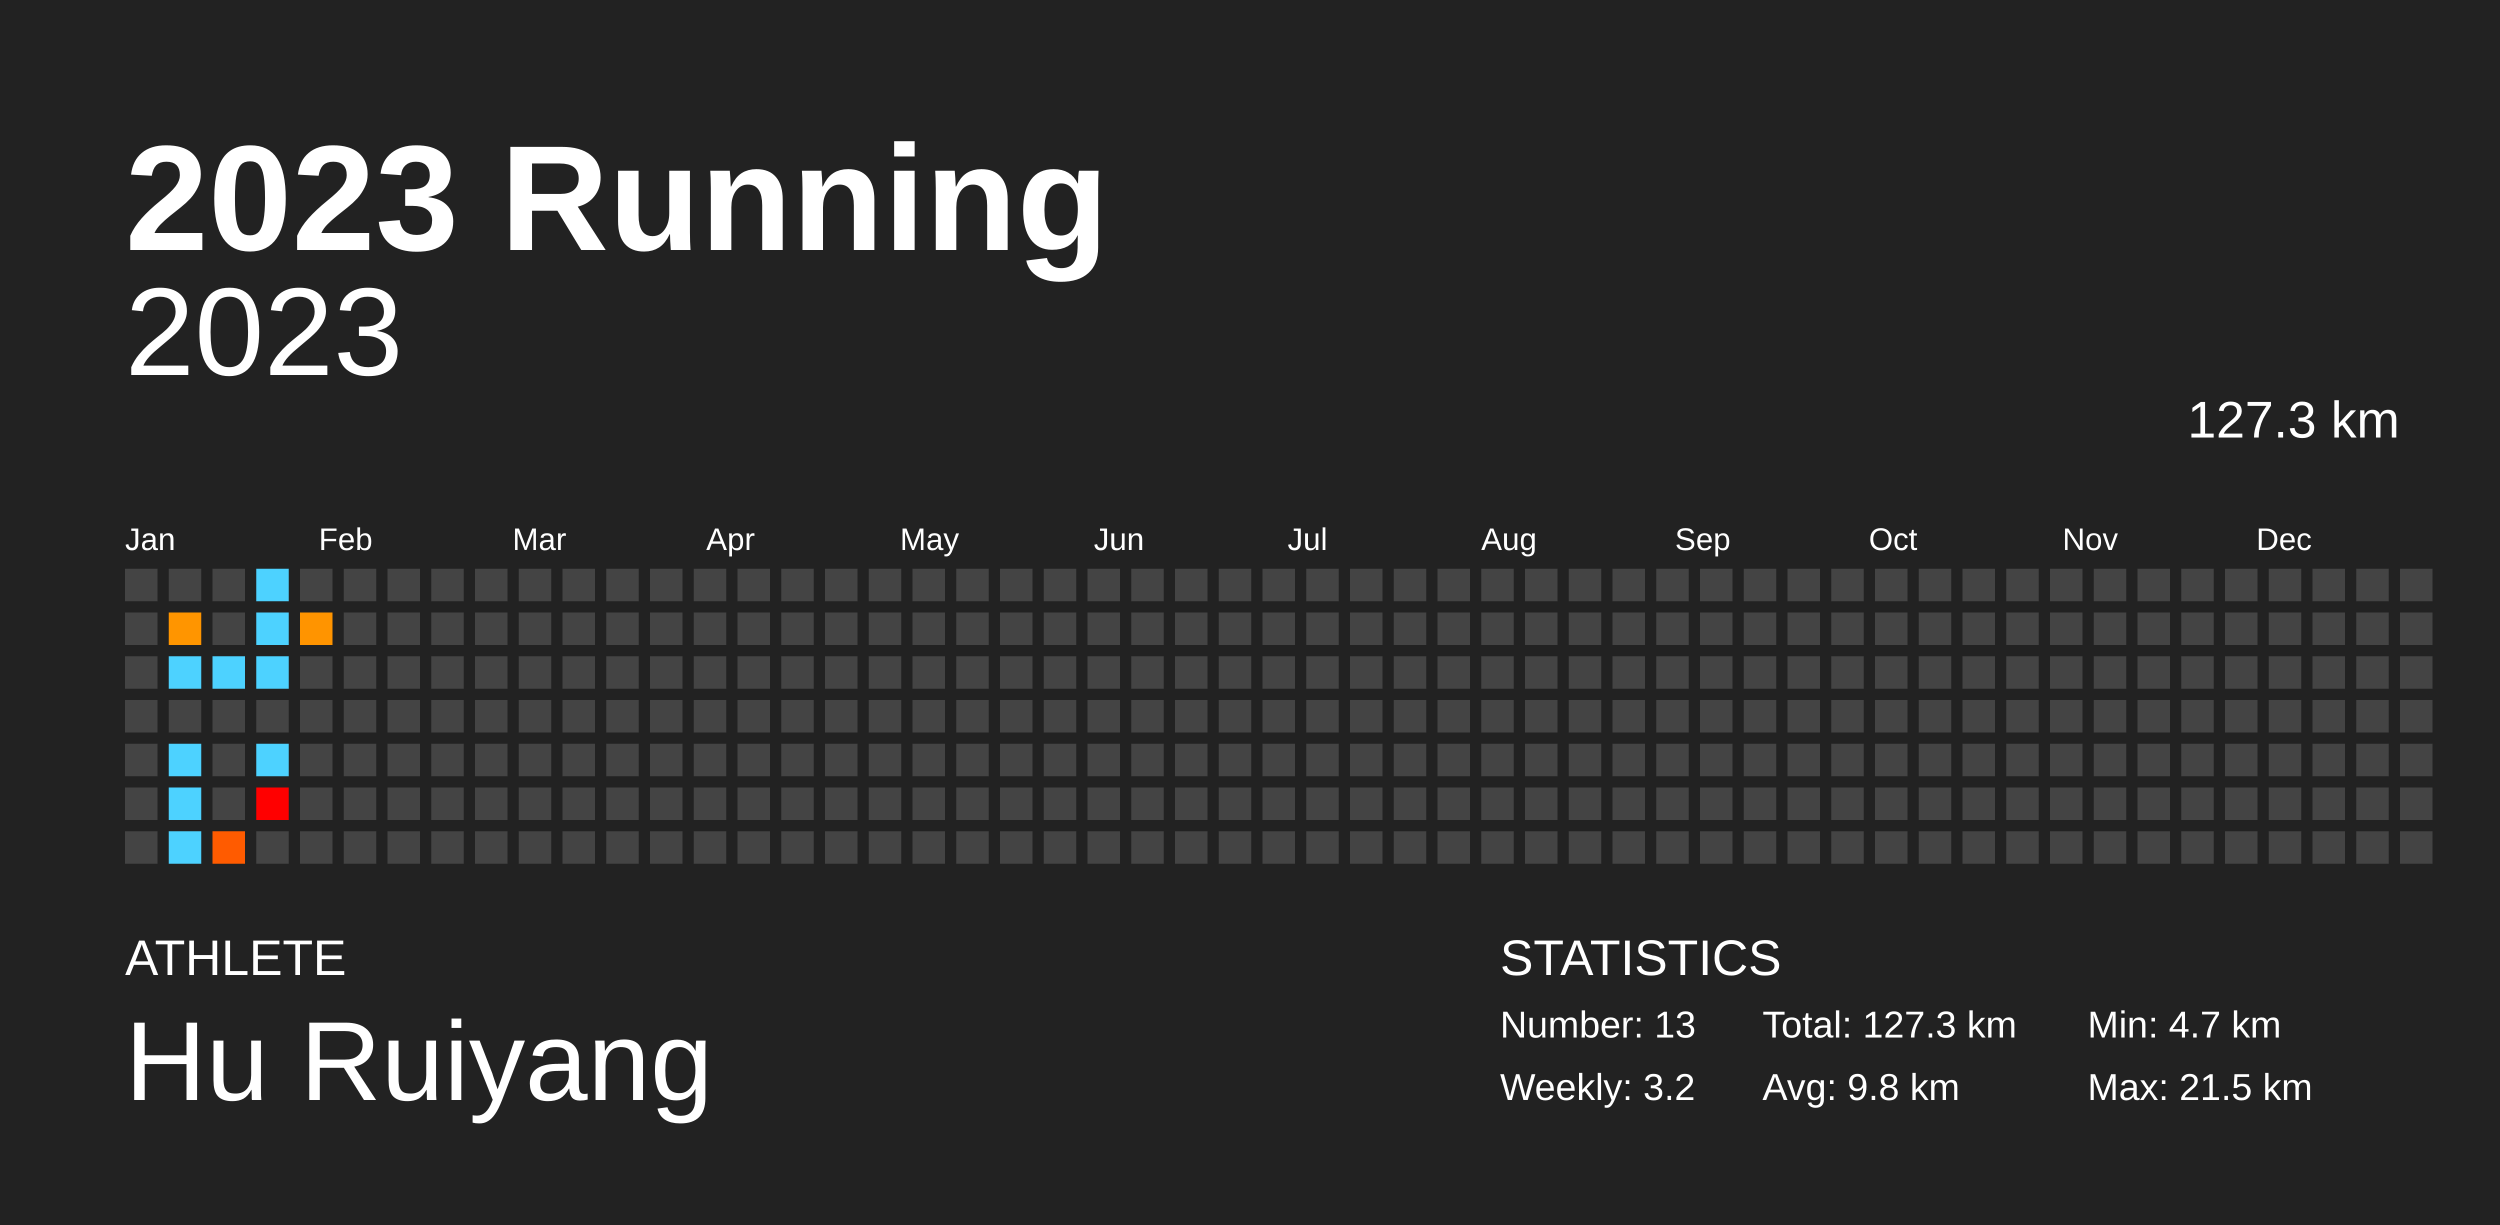
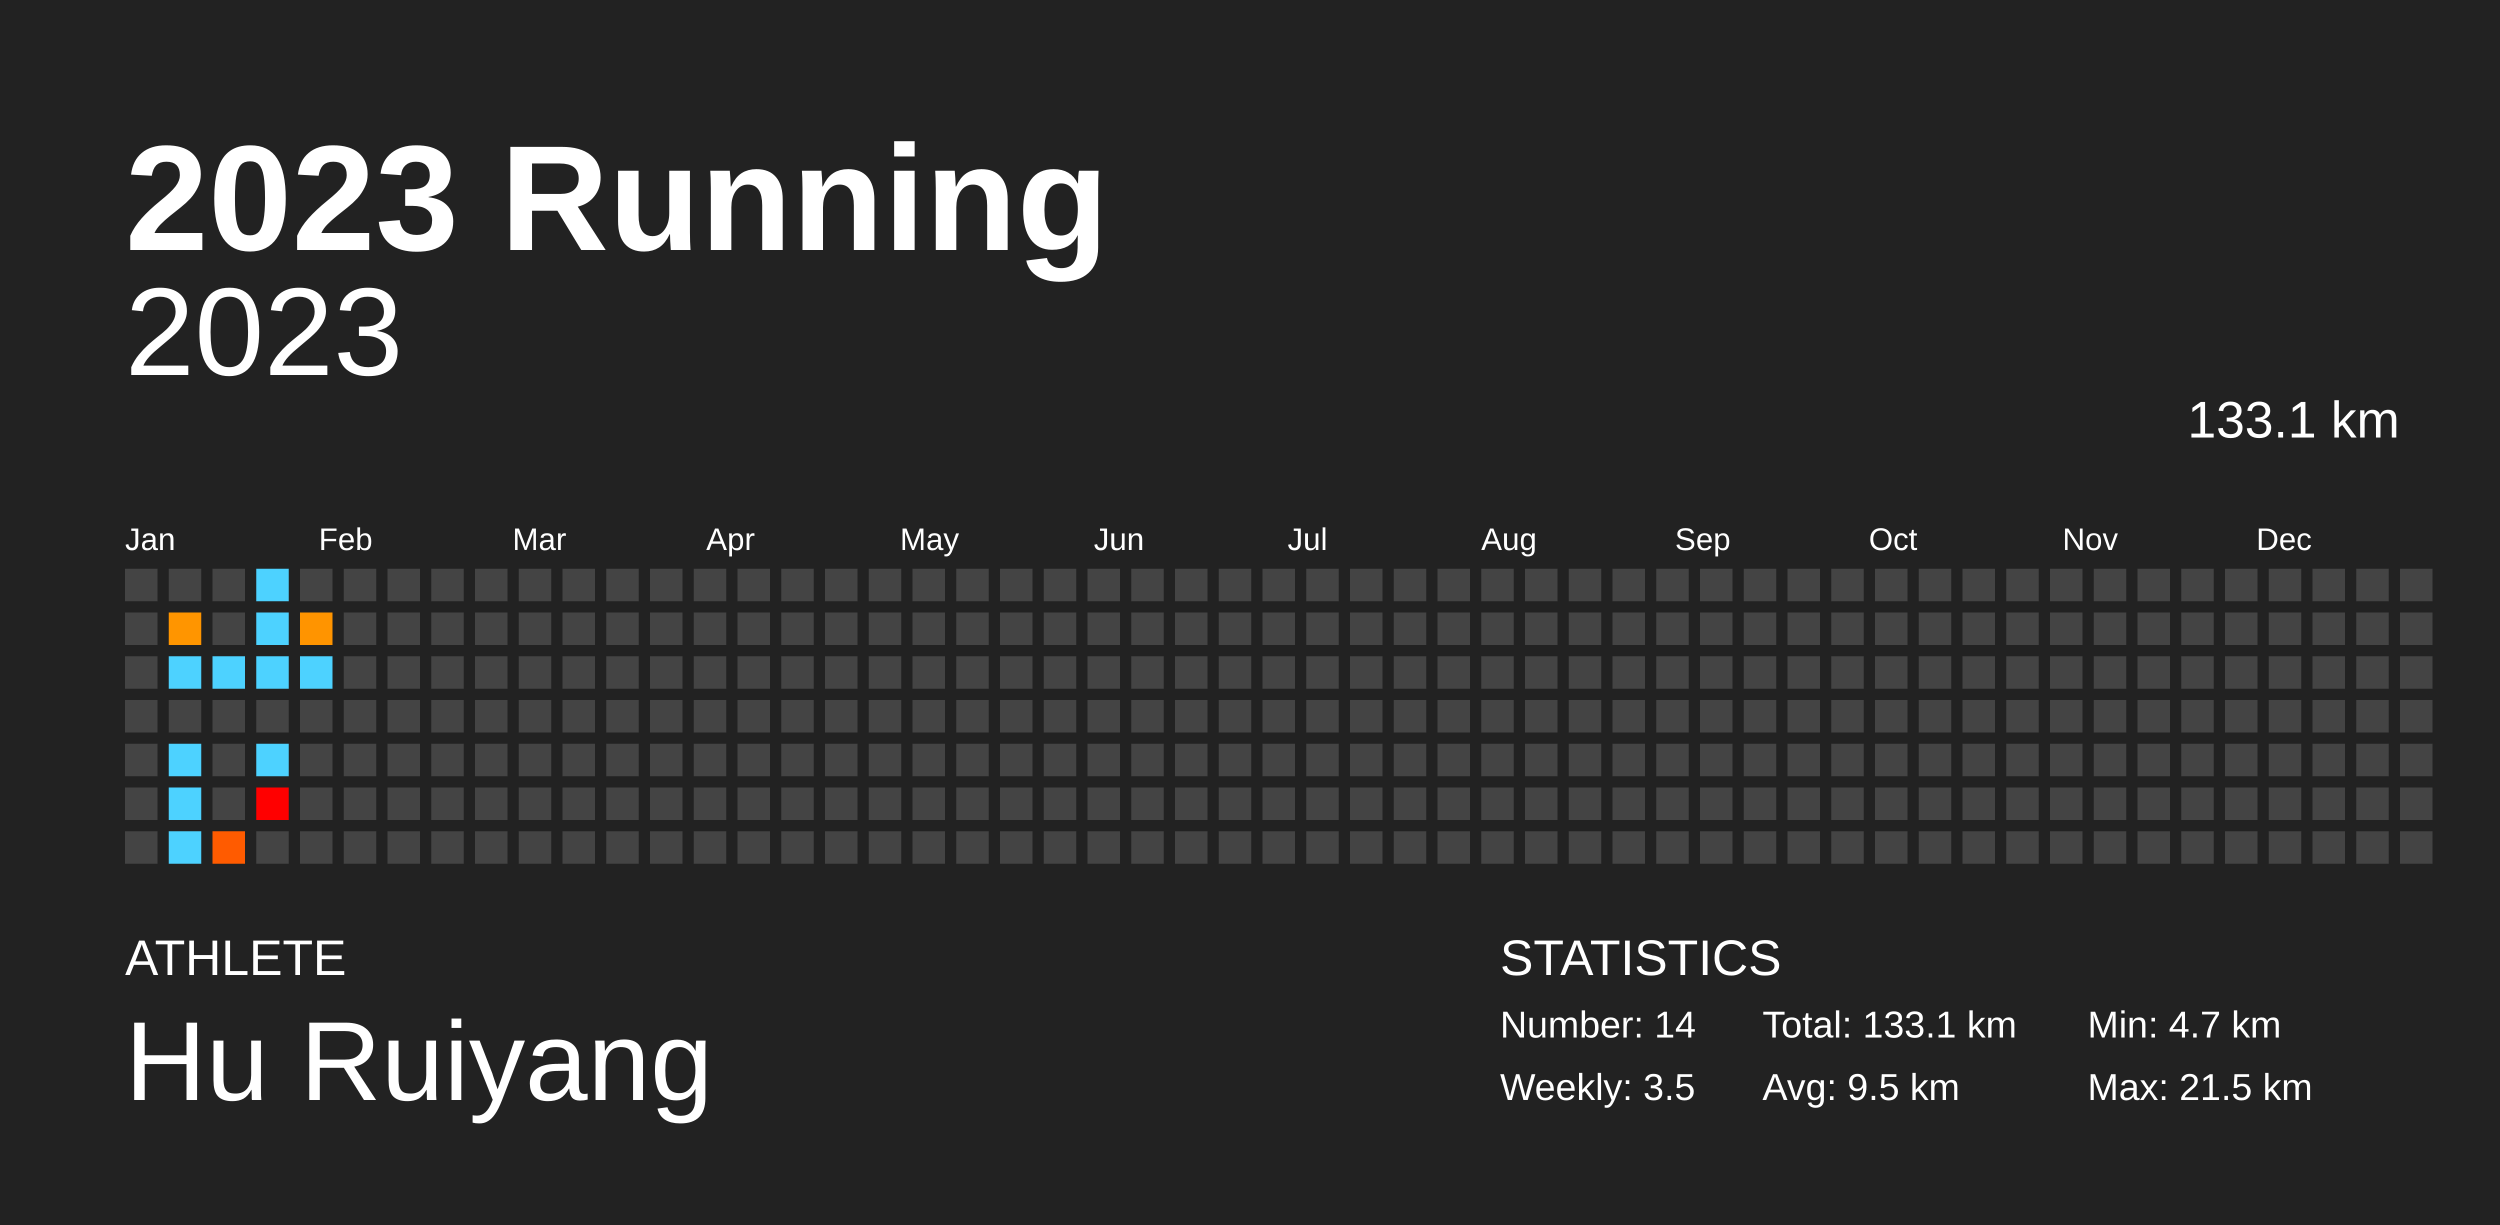
<svg xmlns="http://www.w3.org/2000/svg" baseProfile="full" height="98mm" version="1.1" viewBox="0,0,200,98" width="200mm">
  <defs />
  <rect fill="#222222" height="98" width="200" x="0" y="0" />
  <text fill="#FFFFFF" style="font-size:12px; font-family:Arial; font-weight:bold;" x="10" y="20">2023 Running</text>
  <text fill="#FFFFFF" style="font-size:4px; font-family:Arial" x="10" y="78">ATHLETE</text>
  <text fill="#FFFFFF" style="font-size:9px; font-family:Arial" x="10" y="88">Hu Ruiyang</text>
  <text fill="#FFFFFF" style="font-size:4px; font-family:Arial" x="120" y="78">STATISTICS</text>
-   <text fill="#FFFFFF" style="font-size:3px; font-family:Arial" x="120" y="83">Number: 13</text>
-   <text fill="#FFFFFF" style="font-size:3px; font-family:Arial" x="120" y="88">Weekly: 3.2</text>
-   <text fill="#FFFFFF" style="font-size:3px; font-family:Arial" x="141" y="83">Total: 127.3 km</text>
-   <text fill="#FFFFFF" style="font-size:3px; font-family:Arial" x="141" y="88">Avg: 9.8 km</text>
+   <text fill="#FFFFFF" style="font-size:3px; font-family:Arial" x="120" y="83">Number: 14</text>
+   <text fill="#FFFFFF" style="font-size:3px; font-family:Arial" x="120" y="88">Weekly: 3.5</text>
+   <text fill="#FFFFFF" style="font-size:3px; font-family:Arial" x="141" y="83">Total: 133.1 km</text>
+   <text fill="#FFFFFF" style="font-size:3px; font-family:Arial" x="141" y="88">Avg: 9.5 km</text>
  <text fill="#FFFFFF" style="font-size:3px; font-family:Arial" x="167" y="83">Min: 4.7 km</text>
  <text fill="#FFFFFF" style="font-size:3px; font-family:Arial" x="167" y="88">Max: 21.5 km</text>
  <text alignment-baseline="hanging" fill="#FFFFFF" style="font-size:10.0px; font-family:Arial;" x="10" y="30">2023</text>
-   <text alignment-baseline="hanging" fill="#FFFFFF" style="font-size:4.125px; font-family:Arial;" x="175" y="35">127.3 km</text>
+   <text alignment-baseline="hanging" fill="#FFFFFF" style="font-size:4.125px; font-family:Arial;" x="175" y="35">133.1 km</text>
  <text fill="#FFFFFF" style="font-size:2.5px; font-family:Arial" x="10.0" y="44">Jan</text>
  <text fill="#FFFFFF" style="font-size:2.5px; font-family:Arial" x="25.5" y="44">Feb</text>
  <text fill="#FFFFFF" style="font-size:2.5px; font-family:Arial" x="41.0" y="44">Mar</text>
  <text fill="#FFFFFF" style="font-size:2.5px; font-family:Arial" x="56.5" y="44">Apr</text>
  <text fill="#FFFFFF" style="font-size:2.5px; font-family:Arial" x="72.0" y="44">May</text>
  <text fill="#FFFFFF" style="font-size:2.5px; font-family:Arial" x="87.5" y="44">Jun</text>
  <text fill="#FFFFFF" style="font-size:2.5px; font-family:Arial" x="103.0" y="44">Jul</text>
  <text fill="#FFFFFF" style="font-size:2.5px; font-family:Arial" x="118.5" y="44">Aug</text>
  <text fill="#FFFFFF" style="font-size:2.5px; font-family:Arial" x="134.0" y="44">Sep</text>
  <text fill="#FFFFFF" style="font-size:2.5px; font-family:Arial" x="149.5" y="44">Oct</text>
  <text fill="#FFFFFF" style="font-size:2.5px; font-family:Arial" x="165.0" y="44">Nov</text>
  <text fill="#FFFFFF" style="font-size:2.5px; font-family:Arial" x="180.5" y="44">Dec</text>
  <rect fill="#444444" height="2.6" width="2.6" x="10.0" y="45.5" />
  <rect fill="#444444" height="2.6" width="2.6" x="10.0" y="49.0" />
  <rect fill="#444444" height="2.6" width="2.6" x="10.0" y="52.5" />
  <rect fill="#444444" height="2.6" width="2.6" x="10.0" y="56.0" />
  <rect fill="#444444" height="2.6" width="2.6" x="10.0" y="59.5" />
  <rect fill="#444444" height="2.6" width="2.6" x="10.0" y="63.0" />
  <rect fill="#444444" height="2.6" width="2.6" x="10.0" y="66.5" />
  <rect fill="#444444" height="2.6" width="2.6" x="13.5" y="45.5" />
  <rect fill="#ff9500" height="2.6" width="2.6" x="13.5" y="49.0" />
  <rect fill="#4dd2ff" height="2.6" width="2.6" x="13.5" y="52.5" />
  <rect fill="#444444" height="2.6" width="2.6" x="13.5" y="56.0" />
  <rect fill="#4dd2ff" height="2.6" width="2.6" x="13.5" y="59.5" />
  <rect fill="#4dd2ff" height="2.6" width="2.6" x="13.5" y="63.0" />
  <rect fill="#4dd2ff" height="2.6" width="2.6" x="13.5" y="66.5" />
  <rect fill="#444444" height="2.6" width="2.6" x="17.0" y="45.5" />
  <rect fill="#444444" height="2.6" width="2.6" x="17.0" y="49.0" />
  <rect fill="#4dd2ff" height="2.6" width="2.6" x="17.0" y="52.5" />
  <rect fill="#444444" height="2.6" width="2.6" x="17.0" y="56.0" />
  <rect fill="#444444" height="2.6" width="2.6" x="17.0" y="59.5" />
  <rect fill="#444444" height="2.6" width="2.6" x="17.0" y="63.0" />
  <rect fill="#ff5b00" height="2.6" width="2.6" x="17.0" y="66.5" />
  <rect fill="#4dd2ff" height="2.6" width="2.6" x="20.5" y="45.5" />
  <rect fill="#4dd2ff" height="2.6" width="2.6" x="20.5" y="49.0" />
  <rect fill="#4dd2ff" height="2.6" width="2.6" x="20.5" y="52.5" />
  <rect fill="#444444" height="2.6" width="2.6" x="20.5" y="56.0" />
  <rect fill="#4dd2ff" height="2.6" width="2.6" x="20.5" y="59.5" />
  <rect fill="red" height="2.6" width="2.6" x="20.5" y="63.0" />
  <rect fill="#444444" height="2.6" width="2.6" x="20.5" y="66.5" />
  <rect fill="#444444" height="2.6" width="2.6" x="24.0" y="45.5" />
  <rect fill="#ff9400" height="2.6" width="2.6" x="24.0" y="49.0" />
-   <rect fill="#444444" height="2.6" width="2.6" x="24.0" y="52.5" />
+   <rect fill="#4dd2ff" height="2.6" width="2.6" x="24.0" y="52.5" />
  <rect fill="#444444" height="2.6" width="2.6" x="24.0" y="56.0" />
  <rect fill="#444444" height="2.6" width="2.6" x="24.0" y="59.5" />
  <rect fill="#444444" height="2.6" width="2.6" x="24.0" y="63.0" />
  <rect fill="#444444" height="2.6" width="2.6" x="24.0" y="66.5" />
  <rect fill="#444444" height="2.6" width="2.6" x="27.5" y="45.5" />
  <rect fill="#444444" height="2.6" width="2.6" x="27.5" y="49.0" />
  <rect fill="#444444" height="2.6" width="2.6" x="27.5" y="52.5" />
  <rect fill="#444444" height="2.6" width="2.6" x="27.5" y="56.0" />
  <rect fill="#444444" height="2.6" width="2.6" x="27.5" y="59.5" />
  <rect fill="#444444" height="2.6" width="2.6" x="27.5" y="63.0" />
  <rect fill="#444444" height="2.6" width="2.6" x="27.5" y="66.5" />
  <rect fill="#444444" height="2.6" width="2.6" x="31.0" y="45.5" />
  <rect fill="#444444" height="2.6" width="2.6" x="31.0" y="49.0" />
  <rect fill="#444444" height="2.6" width="2.6" x="31.0" y="52.5" />
  <rect fill="#444444" height="2.6" width="2.6" x="31.0" y="56.0" />
  <rect fill="#444444" height="2.6" width="2.6" x="31.0" y="59.5" />
  <rect fill="#444444" height="2.6" width="2.6" x="31.0" y="63.0" />
  <rect fill="#444444" height="2.6" width="2.6" x="31.0" y="66.5" />
  <rect fill="#444444" height="2.6" width="2.6" x="34.5" y="45.5" />
  <rect fill="#444444" height="2.6" width="2.6" x="34.5" y="49.0" />
  <rect fill="#444444" height="2.6" width="2.6" x="34.5" y="52.5" />
  <rect fill="#444444" height="2.6" width="2.6" x="34.5" y="56.0" />
  <rect fill="#444444" height="2.6" width="2.6" x="34.5" y="59.5" />
  <rect fill="#444444" height="2.6" width="2.6" x="34.5" y="63.0" />
  <rect fill="#444444" height="2.6" width="2.6" x="34.5" y="66.5" />
  <rect fill="#444444" height="2.6" width="2.6" x="38.0" y="45.5" />
  <rect fill="#444444" height="2.6" width="2.6" x="38.0" y="49.0" />
  <rect fill="#444444" height="2.6" width="2.6" x="38.0" y="52.5" />
  <rect fill="#444444" height="2.6" width="2.6" x="38.0" y="56.0" />
  <rect fill="#444444" height="2.6" width="2.6" x="38.0" y="59.5" />
  <rect fill="#444444" height="2.6" width="2.6" x="38.0" y="63.0" />
  <rect fill="#444444" height="2.6" width="2.6" x="38.0" y="66.5" />
  <rect fill="#444444" height="2.6" width="2.6" x="41.5" y="45.5" />
  <rect fill="#444444" height="2.6" width="2.6" x="41.5" y="49.0" />
  <rect fill="#444444" height="2.6" width="2.6" x="41.5" y="52.5" />
  <rect fill="#444444" height="2.6" width="2.6" x="41.5" y="56.0" />
  <rect fill="#444444" height="2.6" width="2.6" x="41.5" y="59.5" />
  <rect fill="#444444" height="2.6" width="2.6" x="41.5" y="63.0" />
  <rect fill="#444444" height="2.6" width="2.6" x="41.5" y="66.5" />
  <rect fill="#444444" height="2.6" width="2.6" x="45.0" y="45.5" />
  <rect fill="#444444" height="2.6" width="2.6" x="45.0" y="49.0" />
  <rect fill="#444444" height="2.6" width="2.6" x="45.0" y="52.5" />
  <rect fill="#444444" height="2.6" width="2.6" x="45.0" y="56.0" />
  <rect fill="#444444" height="2.6" width="2.6" x="45.0" y="59.5" />
  <rect fill="#444444" height="2.6" width="2.6" x="45.0" y="63.0" />
  <rect fill="#444444" height="2.6" width="2.6" x="45.0" y="66.5" />
  <rect fill="#444444" height="2.6" width="2.6" x="48.5" y="45.5" />
  <rect fill="#444444" height="2.6" width="2.6" x="48.5" y="49.0" />
  <rect fill="#444444" height="2.6" width="2.6" x="48.5" y="52.5" />
  <rect fill="#444444" height="2.6" width="2.6" x="48.5" y="56.0" />
  <rect fill="#444444" height="2.6" width="2.6" x="48.5" y="59.5" />
  <rect fill="#444444" height="2.6" width="2.6" x="48.5" y="63.0" />
  <rect fill="#444444" height="2.6" width="2.6" x="48.5" y="66.5" />
  <rect fill="#444444" height="2.6" width="2.6" x="52.0" y="45.5" />
  <rect fill="#444444" height="2.6" width="2.6" x="52.0" y="49.0" />
  <rect fill="#444444" height="2.6" width="2.6" x="52.0" y="52.5" />
  <rect fill="#444444" height="2.6" width="2.6" x="52.0" y="56.0" />
  <rect fill="#444444" height="2.6" width="2.6" x="52.0" y="59.5" />
  <rect fill="#444444" height="2.6" width="2.6" x="52.0" y="63.0" />
  <rect fill="#444444" height="2.6" width="2.6" x="52.0" y="66.5" />
  <rect fill="#444444" height="2.6" width="2.6" x="55.5" y="45.5" />
  <rect fill="#444444" height="2.6" width="2.6" x="55.5" y="49.0" />
  <rect fill="#444444" height="2.6" width="2.6" x="55.5" y="52.5" />
  <rect fill="#444444" height="2.6" width="2.6" x="55.5" y="56.0" />
  <rect fill="#444444" height="2.6" width="2.6" x="55.5" y="59.5" />
  <rect fill="#444444" height="2.6" width="2.6" x="55.5" y="63.0" />
  <rect fill="#444444" height="2.6" width="2.6" x="55.5" y="66.5" />
  <rect fill="#444444" height="2.6" width="2.6" x="59.0" y="45.5" />
  <rect fill="#444444" height="2.6" width="2.6" x="59.0" y="49.0" />
  <rect fill="#444444" height="2.6" width="2.6" x="59.0" y="52.5" />
  <rect fill="#444444" height="2.6" width="2.6" x="59.0" y="56.0" />
  <rect fill="#444444" height="2.6" width="2.6" x="59.0" y="59.5" />
  <rect fill="#444444" height="2.6" width="2.6" x="59.0" y="63.0" />
  <rect fill="#444444" height="2.6" width="2.6" x="59.0" y="66.5" />
  <rect fill="#444444" height="2.6" width="2.6" x="62.5" y="45.5" />
  <rect fill="#444444" height="2.6" width="2.6" x="62.5" y="49.0" />
  <rect fill="#444444" height="2.6" width="2.6" x="62.5" y="52.5" />
  <rect fill="#444444" height="2.6" width="2.6" x="62.5" y="56.0" />
  <rect fill="#444444" height="2.6" width="2.6" x="62.5" y="59.5" />
  <rect fill="#444444" height="2.6" width="2.6" x="62.5" y="63.0" />
  <rect fill="#444444" height="2.6" width="2.6" x="62.5" y="66.5" />
  <rect fill="#444444" height="2.6" width="2.6" x="66.0" y="45.5" />
  <rect fill="#444444" height="2.6" width="2.6" x="66.0" y="49.0" />
  <rect fill="#444444" height="2.6" width="2.6" x="66.0" y="52.5" />
  <rect fill="#444444" height="2.6" width="2.6" x="66.0" y="56.0" />
  <rect fill="#444444" height="2.6" width="2.6" x="66.0" y="59.5" />
  <rect fill="#444444" height="2.6" width="2.6" x="66.0" y="63.0" />
  <rect fill="#444444" height="2.6" width="2.6" x="66.0" y="66.5" />
  <rect fill="#444444" height="2.6" width="2.6" x="69.5" y="45.5" />
  <rect fill="#444444" height="2.6" width="2.6" x="69.5" y="49.0" />
  <rect fill="#444444" height="2.6" width="2.6" x="69.5" y="52.5" />
  <rect fill="#444444" height="2.6" width="2.6" x="69.5" y="56.0" />
  <rect fill="#444444" height="2.6" width="2.6" x="69.5" y="59.5" />
  <rect fill="#444444" height="2.6" width="2.6" x="69.5" y="63.0" />
  <rect fill="#444444" height="2.6" width="2.6" x="69.5" y="66.5" />
  <rect fill="#444444" height="2.6" width="2.6" x="73.0" y="45.5" />
  <rect fill="#444444" height="2.6" width="2.6" x="73.0" y="49.0" />
  <rect fill="#444444" height="2.6" width="2.6" x="73.0" y="52.5" />
  <rect fill="#444444" height="2.6" width="2.6" x="73.0" y="56.0" />
  <rect fill="#444444" height="2.6" width="2.6" x="73.0" y="59.5" />
  <rect fill="#444444" height="2.6" width="2.6" x="73.0" y="63.0" />
  <rect fill="#444444" height="2.6" width="2.6" x="73.0" y="66.5" />
  <rect fill="#444444" height="2.6" width="2.6" x="76.5" y="45.5" />
  <rect fill="#444444" height="2.6" width="2.6" x="76.5" y="49.0" />
  <rect fill="#444444" height="2.6" width="2.6" x="76.5" y="52.5" />
  <rect fill="#444444" height="2.6" width="2.6" x="76.5" y="56.0" />
  <rect fill="#444444" height="2.6" width="2.6" x="76.5" y="59.5" />
  <rect fill="#444444" height="2.6" width="2.6" x="76.5" y="63.0" />
  <rect fill="#444444" height="2.6" width="2.6" x="76.5" y="66.5" />
  <rect fill="#444444" height="2.6" width="2.6" x="80.0" y="45.5" />
  <rect fill="#444444" height="2.6" width="2.6" x="80.0" y="49.0" />
  <rect fill="#444444" height="2.6" width="2.6" x="80.0" y="52.5" />
  <rect fill="#444444" height="2.6" width="2.6" x="80.0" y="56.0" />
  <rect fill="#444444" height="2.6" width="2.6" x="80.0" y="59.5" />
  <rect fill="#444444" height="2.6" width="2.6" x="80.0" y="63.0" />
  <rect fill="#444444" height="2.6" width="2.6" x="80.0" y="66.5" />
  <rect fill="#444444" height="2.6" width="2.6" x="83.5" y="45.5" />
  <rect fill="#444444" height="2.6" width="2.6" x="83.5" y="49.0" />
  <rect fill="#444444" height="2.6" width="2.6" x="83.5" y="52.5" />
  <rect fill="#444444" height="2.6" width="2.6" x="83.5" y="56.0" />
  <rect fill="#444444" height="2.6" width="2.6" x="83.5" y="59.5" />
  <rect fill="#444444" height="2.6" width="2.6" x="83.5" y="63.0" />
  <rect fill="#444444" height="2.6" width="2.6" x="83.5" y="66.5" />
  <rect fill="#444444" height="2.6" width="2.6" x="87.0" y="45.5" />
  <rect fill="#444444" height="2.6" width="2.6" x="87.0" y="49.0" />
  <rect fill="#444444" height="2.6" width="2.6" x="87.0" y="52.5" />
  <rect fill="#444444" height="2.6" width="2.6" x="87.0" y="56.0" />
  <rect fill="#444444" height="2.6" width="2.6" x="87.0" y="59.5" />
  <rect fill="#444444" height="2.6" width="2.6" x="87.0" y="63.0" />
  <rect fill="#444444" height="2.6" width="2.6" x="87.0" y="66.5" />
  <rect fill="#444444" height="2.6" width="2.6" x="90.5" y="45.5" />
  <rect fill="#444444" height="2.6" width="2.6" x="90.5" y="49.0" />
  <rect fill="#444444" height="2.6" width="2.6" x="90.5" y="52.5" />
  <rect fill="#444444" height="2.6" width="2.6" x="90.5" y="56.0" />
  <rect fill="#444444" height="2.6" width="2.6" x="90.5" y="59.5" />
  <rect fill="#444444" height="2.6" width="2.6" x="90.5" y="63.0" />
  <rect fill="#444444" height="2.6" width="2.6" x="90.5" y="66.5" />
  <rect fill="#444444" height="2.6" width="2.6" x="94.0" y="45.5" />
  <rect fill="#444444" height="2.6" width="2.6" x="94.0" y="49.0" />
  <rect fill="#444444" height="2.6" width="2.6" x="94.0" y="52.5" />
  <rect fill="#444444" height="2.6" width="2.6" x="94.0" y="56.0" />
  <rect fill="#444444" height="2.6" width="2.6" x="94.0" y="59.5" />
  <rect fill="#444444" height="2.6" width="2.6" x="94.0" y="63.0" />
  <rect fill="#444444" height="2.6" width="2.6" x="94.0" y="66.5" />
  <rect fill="#444444" height="2.6" width="2.6" x="97.5" y="45.5" />
  <rect fill="#444444" height="2.6" width="2.6" x="97.5" y="49.0" />
  <rect fill="#444444" height="2.6" width="2.6" x="97.5" y="52.5" />
  <rect fill="#444444" height="2.6" width="2.6" x="97.5" y="56.0" />
  <rect fill="#444444" height="2.6" width="2.6" x="97.5" y="59.5" />
  <rect fill="#444444" height="2.6" width="2.6" x="97.5" y="63.0" />
  <rect fill="#444444" height="2.6" width="2.6" x="97.5" y="66.5" />
  <rect fill="#444444" height="2.6" width="2.6" x="101.0" y="45.5" />
  <rect fill="#444444" height="2.6" width="2.6" x="101.0" y="49.0" />
  <rect fill="#444444" height="2.6" width="2.6" x="101.0" y="52.5" />
  <rect fill="#444444" height="2.6" width="2.6" x="101.0" y="56.0" />
  <rect fill="#444444" height="2.6" width="2.6" x="101.0" y="59.5" />
  <rect fill="#444444" height="2.6" width="2.6" x="101.0" y="63.0" />
  <rect fill="#444444" height="2.6" width="2.6" x="101.0" y="66.5" />
  <rect fill="#444444" height="2.6" width="2.6" x="104.5" y="45.5" />
  <rect fill="#444444" height="2.6" width="2.6" x="104.5" y="49.0" />
  <rect fill="#444444" height="2.6" width="2.6" x="104.5" y="52.5" />
  <rect fill="#444444" height="2.6" width="2.6" x="104.5" y="56.0" />
  <rect fill="#444444" height="2.6" width="2.6" x="104.5" y="59.5" />
  <rect fill="#444444" height="2.6" width="2.6" x="104.5" y="63.0" />
  <rect fill="#444444" height="2.6" width="2.6" x="104.5" y="66.5" />
  <rect fill="#444444" height="2.6" width="2.6" x="108.0" y="45.5" />
  <rect fill="#444444" height="2.6" width="2.6" x="108.0" y="49.0" />
  <rect fill="#444444" height="2.6" width="2.6" x="108.0" y="52.5" />
  <rect fill="#444444" height="2.6" width="2.6" x="108.0" y="56.0" />
  <rect fill="#444444" height="2.6" width="2.6" x="108.0" y="59.5" />
  <rect fill="#444444" height="2.6" width="2.6" x="108.0" y="63.0" />
  <rect fill="#444444" height="2.6" width="2.6" x="108.0" y="66.5" />
  <rect fill="#444444" height="2.6" width="2.6" x="111.5" y="45.5" />
  <rect fill="#444444" height="2.6" width="2.6" x="111.5" y="49.0" />
  <rect fill="#444444" height="2.6" width="2.6" x="111.5" y="52.5" />
  <rect fill="#444444" height="2.6" width="2.6" x="111.5" y="56.0" />
  <rect fill="#444444" height="2.6" width="2.6" x="111.5" y="59.5" />
  <rect fill="#444444" height="2.6" width="2.6" x="111.5" y="63.0" />
  <rect fill="#444444" height="2.6" width="2.6" x="111.5" y="66.5" />
  <rect fill="#444444" height="2.6" width="2.6" x="115.0" y="45.5" />
  <rect fill="#444444" height="2.6" width="2.6" x="115.0" y="49.0" />
  <rect fill="#444444" height="2.6" width="2.6" x="115.0" y="52.5" />
  <rect fill="#444444" height="2.6" width="2.6" x="115.0" y="56.0" />
  <rect fill="#444444" height="2.6" width="2.6" x="115.0" y="59.5" />
  <rect fill="#444444" height="2.6" width="2.6" x="115.0" y="63.0" />
  <rect fill="#444444" height="2.6" width="2.6" x="115.0" y="66.5" />
  <rect fill="#444444" height="2.6" width="2.6" x="118.5" y="45.5" />
  <rect fill="#444444" height="2.6" width="2.6" x="118.5" y="49.0" />
  <rect fill="#444444" height="2.6" width="2.6" x="118.5" y="52.5" />
  <rect fill="#444444" height="2.6" width="2.6" x="118.5" y="56.0" />
  <rect fill="#444444" height="2.6" width="2.6" x="118.5" y="59.5" />
  <rect fill="#444444" height="2.6" width="2.6" x="118.5" y="63.0" />
  <rect fill="#444444" height="2.6" width="2.6" x="118.5" y="66.5" />
  <rect fill="#444444" height="2.6" width="2.6" x="122.0" y="45.5" />
  <rect fill="#444444" height="2.6" width="2.6" x="122.0" y="49.0" />
  <rect fill="#444444" height="2.6" width="2.6" x="122.0" y="52.5" />
  <rect fill="#444444" height="2.6" width="2.6" x="122.0" y="56.0" />
  <rect fill="#444444" height="2.6" width="2.6" x="122.0" y="59.5" />
  <rect fill="#444444" height="2.6" width="2.6" x="122.0" y="63.0" />
  <rect fill="#444444" height="2.6" width="2.6" x="122.0" y="66.5" />
  <rect fill="#444444" height="2.6" width="2.6" x="125.5" y="45.5" />
  <rect fill="#444444" height="2.6" width="2.6" x="125.5" y="49.0" />
  <rect fill="#444444" height="2.6" width="2.6" x="125.5" y="52.5" />
  <rect fill="#444444" height="2.6" width="2.6" x="125.5" y="56.0" />
  <rect fill="#444444" height="2.6" width="2.6" x="125.5" y="59.5" />
  <rect fill="#444444" height="2.6" width="2.6" x="125.5" y="63.0" />
  <rect fill="#444444" height="2.6" width="2.6" x="125.5" y="66.5" />
  <rect fill="#444444" height="2.6" width="2.6" x="129.0" y="45.5" />
  <rect fill="#444444" height="2.6" width="2.6" x="129.0" y="49.0" />
  <rect fill="#444444" height="2.6" width="2.6" x="129.0" y="52.5" />
  <rect fill="#444444" height="2.6" width="2.6" x="129.0" y="56.0" />
  <rect fill="#444444" height="2.6" width="2.6" x="129.0" y="59.5" />
  <rect fill="#444444" height="2.6" width="2.6" x="129.0" y="63.0" />
  <rect fill="#444444" height="2.6" width="2.6" x="129.0" y="66.5" />
  <rect fill="#444444" height="2.6" width="2.6" x="132.5" y="45.5" />
  <rect fill="#444444" height="2.6" width="2.6" x="132.5" y="49.0" />
  <rect fill="#444444" height="2.6" width="2.6" x="132.5" y="52.5" />
  <rect fill="#444444" height="2.6" width="2.6" x="132.5" y="56.0" />
  <rect fill="#444444" height="2.6" width="2.6" x="132.5" y="59.5" />
  <rect fill="#444444" height="2.6" width="2.6" x="132.5" y="63.0" />
  <rect fill="#444444" height="2.6" width="2.6" x="132.5" y="66.5" />
  <rect fill="#444444" height="2.6" width="2.6" x="136.0" y="45.5" />
  <rect fill="#444444" height="2.6" width="2.6" x="136.0" y="49.0" />
  <rect fill="#444444" height="2.6" width="2.6" x="136.0" y="52.5" />
  <rect fill="#444444" height="2.6" width="2.6" x="136.0" y="56.0" />
  <rect fill="#444444" height="2.6" width="2.6" x="136.0" y="59.5" />
  <rect fill="#444444" height="2.6" width="2.6" x="136.0" y="63.0" />
  <rect fill="#444444" height="2.6" width="2.6" x="136.0" y="66.5" />
  <rect fill="#444444" height="2.6" width="2.6" x="139.5" y="45.5" />
  <rect fill="#444444" height="2.6" width="2.6" x="139.5" y="49.0" />
  <rect fill="#444444" height="2.6" width="2.6" x="139.5" y="52.5" />
  <rect fill="#444444" height="2.6" width="2.6" x="139.5" y="56.0" />
  <rect fill="#444444" height="2.6" width="2.6" x="139.5" y="59.5" />
  <rect fill="#444444" height="2.6" width="2.6" x="139.5" y="63.0" />
  <rect fill="#444444" height="2.6" width="2.6" x="139.5" y="66.5" />
  <rect fill="#444444" height="2.6" width="2.6" x="143.0" y="45.5" />
  <rect fill="#444444" height="2.6" width="2.6" x="143.0" y="49.0" />
  <rect fill="#444444" height="2.6" width="2.6" x="143.0" y="52.5" />
  <rect fill="#444444" height="2.6" width="2.6" x="143.0" y="56.0" />
  <rect fill="#444444" height="2.6" width="2.6" x="143.0" y="59.5" />
  <rect fill="#444444" height="2.6" width="2.6" x="143.0" y="63.0" />
  <rect fill="#444444" height="2.6" width="2.6" x="143.0" y="66.5" />
  <rect fill="#444444" height="2.6" width="2.6" x="146.5" y="45.5" />
  <rect fill="#444444" height="2.6" width="2.6" x="146.5" y="49.0" />
  <rect fill="#444444" height="2.6" width="2.6" x="146.5" y="52.5" />
  <rect fill="#444444" height="2.6" width="2.6" x="146.5" y="56.0" />
  <rect fill="#444444" height="2.6" width="2.6" x="146.5" y="59.5" />
  <rect fill="#444444" height="2.6" width="2.6" x="146.5" y="63.0" />
  <rect fill="#444444" height="2.6" width="2.6" x="146.5" y="66.5" />
  <rect fill="#444444" height="2.6" width="2.6" x="150.0" y="45.5" />
  <rect fill="#444444" height="2.6" width="2.6" x="150.0" y="49.0" />
  <rect fill="#444444" height="2.6" width="2.6" x="150.0" y="52.5" />
  <rect fill="#444444" height="2.6" width="2.6" x="150.0" y="56.0" />
  <rect fill="#444444" height="2.6" width="2.6" x="150.0" y="59.5" />
  <rect fill="#444444" height="2.6" width="2.6" x="150.0" y="63.0" />
  <rect fill="#444444" height="2.6" width="2.6" x="150.0" y="66.5" />
  <rect fill="#444444" height="2.6" width="2.6" x="153.5" y="45.5" />
  <rect fill="#444444" height="2.6" width="2.6" x="153.5" y="49.0" />
  <rect fill="#444444" height="2.6" width="2.6" x="153.5" y="52.5" />
  <rect fill="#444444" height="2.6" width="2.6" x="153.5" y="56.0" />
  <rect fill="#444444" height="2.6" width="2.6" x="153.5" y="59.5" />
  <rect fill="#444444" height="2.6" width="2.6" x="153.5" y="63.0" />
  <rect fill="#444444" height="2.6" width="2.6" x="153.5" y="66.5" />
  <rect fill="#444444" height="2.6" width="2.6" x="157.0" y="45.5" />
  <rect fill="#444444" height="2.6" width="2.6" x="157.0" y="49.0" />
  <rect fill="#444444" height="2.6" width="2.6" x="157.0" y="52.5" />
  <rect fill="#444444" height="2.6" width="2.6" x="157.0" y="56.0" />
  <rect fill="#444444" height="2.6" width="2.6" x="157.0" y="59.5" />
  <rect fill="#444444" height="2.6" width="2.6" x="157.0" y="63.0" />
  <rect fill="#444444" height="2.6" width="2.6" x="157.0" y="66.5" />
  <rect fill="#444444" height="2.6" width="2.6" x="160.5" y="45.5" />
  <rect fill="#444444" height="2.6" width="2.6" x="160.5" y="49.0" />
  <rect fill="#444444" height="2.6" width="2.6" x="160.5" y="52.5" />
  <rect fill="#444444" height="2.6" width="2.6" x="160.5" y="56.0" />
  <rect fill="#444444" height="2.6" width="2.6" x="160.5" y="59.5" />
  <rect fill="#444444" height="2.6" width="2.6" x="160.5" y="63.0" />
  <rect fill="#444444" height="2.6" width="2.6" x="160.5" y="66.5" />
  <rect fill="#444444" height="2.6" width="2.6" x="164.0" y="45.5" />
  <rect fill="#444444" height="2.6" width="2.6" x="164.0" y="49.0" />
  <rect fill="#444444" height="2.6" width="2.6" x="164.0" y="52.5" />
  <rect fill="#444444" height="2.6" width="2.6" x="164.0" y="56.0" />
  <rect fill="#444444" height="2.6" width="2.6" x="164.0" y="59.5" />
  <rect fill="#444444" height="2.6" width="2.6" x="164.0" y="63.0" />
  <rect fill="#444444" height="2.6" width="2.6" x="164.0" y="66.5" />
  <rect fill="#444444" height="2.6" width="2.6" x="167.5" y="45.5" />
  <rect fill="#444444" height="2.6" width="2.6" x="167.5" y="49.0" />
  <rect fill="#444444" height="2.6" width="2.6" x="167.5" y="52.5" />
  <rect fill="#444444" height="2.6" width="2.6" x="167.5" y="56.0" />
  <rect fill="#444444" height="2.6" width="2.6" x="167.5" y="59.5" />
  <rect fill="#444444" height="2.6" width="2.6" x="167.5" y="63.0" />
  <rect fill="#444444" height="2.6" width="2.6" x="167.5" y="66.5" />
  <rect fill="#444444" height="2.6" width="2.6" x="171.0" y="45.5" />
  <rect fill="#444444" height="2.6" width="2.6" x="171.0" y="49.0" />
  <rect fill="#444444" height="2.6" width="2.6" x="171.0" y="52.5" />
  <rect fill="#444444" height="2.6" width="2.6" x="171.0" y="56.0" />
  <rect fill="#444444" height="2.6" width="2.6" x="171.0" y="59.5" />
  <rect fill="#444444" height="2.6" width="2.6" x="171.0" y="63.0" />
  <rect fill="#444444" height="2.6" width="2.6" x="171.0" y="66.5" />
  <rect fill="#444444" height="2.6" width="2.6" x="174.5" y="45.5" />
  <rect fill="#444444" height="2.6" width="2.6" x="174.5" y="49.0" />
  <rect fill="#444444" height="2.6" width="2.6" x="174.5" y="52.5" />
  <rect fill="#444444" height="2.6" width="2.6" x="174.5" y="56.0" />
  <rect fill="#444444" height="2.6" width="2.6" x="174.5" y="59.5" />
  <rect fill="#444444" height="2.6" width="2.6" x="174.5" y="63.0" />
  <rect fill="#444444" height="2.6" width="2.6" x="174.5" y="66.5" />
  <rect fill="#444444" height="2.6" width="2.6" x="178.0" y="45.5" />
  <rect fill="#444444" height="2.6" width="2.6" x="178.0" y="49.0" />
  <rect fill="#444444" height="2.6" width="2.6" x="178.0" y="52.5" />
  <rect fill="#444444" height="2.6" width="2.6" x="178.0" y="56.0" />
  <rect fill="#444444" height="2.6" width="2.6" x="178.0" y="59.5" />
  <rect fill="#444444" height="2.6" width="2.6" x="178.0" y="63.0" />
  <rect fill="#444444" height="2.6" width="2.6" x="178.0" y="66.5" />
  <rect fill="#444444" height="2.6" width="2.6" x="181.5" y="45.5" />
  <rect fill="#444444" height="2.6" width="2.6" x="181.5" y="49.0" />
  <rect fill="#444444" height="2.6" width="2.6" x="181.5" y="52.5" />
  <rect fill="#444444" height="2.6" width="2.6" x="181.5" y="56.0" />
  <rect fill="#444444" height="2.6" width="2.6" x="181.5" y="59.5" />
  <rect fill="#444444" height="2.6" width="2.6" x="181.5" y="63.0" />
  <rect fill="#444444" height="2.6" width="2.6" x="181.5" y="66.5" />
  <rect fill="#444444" height="2.6" width="2.6" x="185.0" y="45.5" />
  <rect fill="#444444" height="2.6" width="2.6" x="185.0" y="49.0" />
  <rect fill="#444444" height="2.6" width="2.6" x="185.0" y="52.5" />
  <rect fill="#444444" height="2.6" width="2.6" x="185.0" y="56.0" />
  <rect fill="#444444" height="2.6" width="2.6" x="185.0" y="59.5" />
  <rect fill="#444444" height="2.6" width="2.6" x="185.0" y="63.0" />
  <rect fill="#444444" height="2.6" width="2.6" x="185.0" y="66.5" />
  <rect fill="#444444" height="2.6" width="2.6" x="188.5" y="45.5" />
  <rect fill="#444444" height="2.6" width="2.6" x="188.5" y="49.0" />
  <rect fill="#444444" height="2.6" width="2.6" x="188.5" y="52.5" />
  <rect fill="#444444" height="2.6" width="2.6" x="188.5" y="56.0" />
  <rect fill="#444444" height="2.6" width="2.6" x="188.5" y="59.5" />
  <rect fill="#444444" height="2.6" width="2.6" x="188.5" y="63.0" />
  <rect fill="#444444" height="2.6" width="2.6" x="188.5" y="66.5" />
  <rect fill="#444444" height="2.6" width="2.6" x="192.0" y="45.5" />
  <rect fill="#444444" height="2.6" width="2.6" x="192.0" y="49.0" />
  <rect fill="#444444" height="2.6" width="2.6" x="192.0" y="52.5" />
  <rect fill="#444444" height="2.6" width="2.6" x="192.0" y="56.0" />
  <rect fill="#444444" height="2.6" width="2.6" x="192.0" y="59.5" />
  <rect fill="#444444" height="2.6" width="2.6" x="192.0" y="63.0" />
  <rect fill="#444444" height="2.6" width="2.6" x="192.0" y="66.5" />
</svg>
